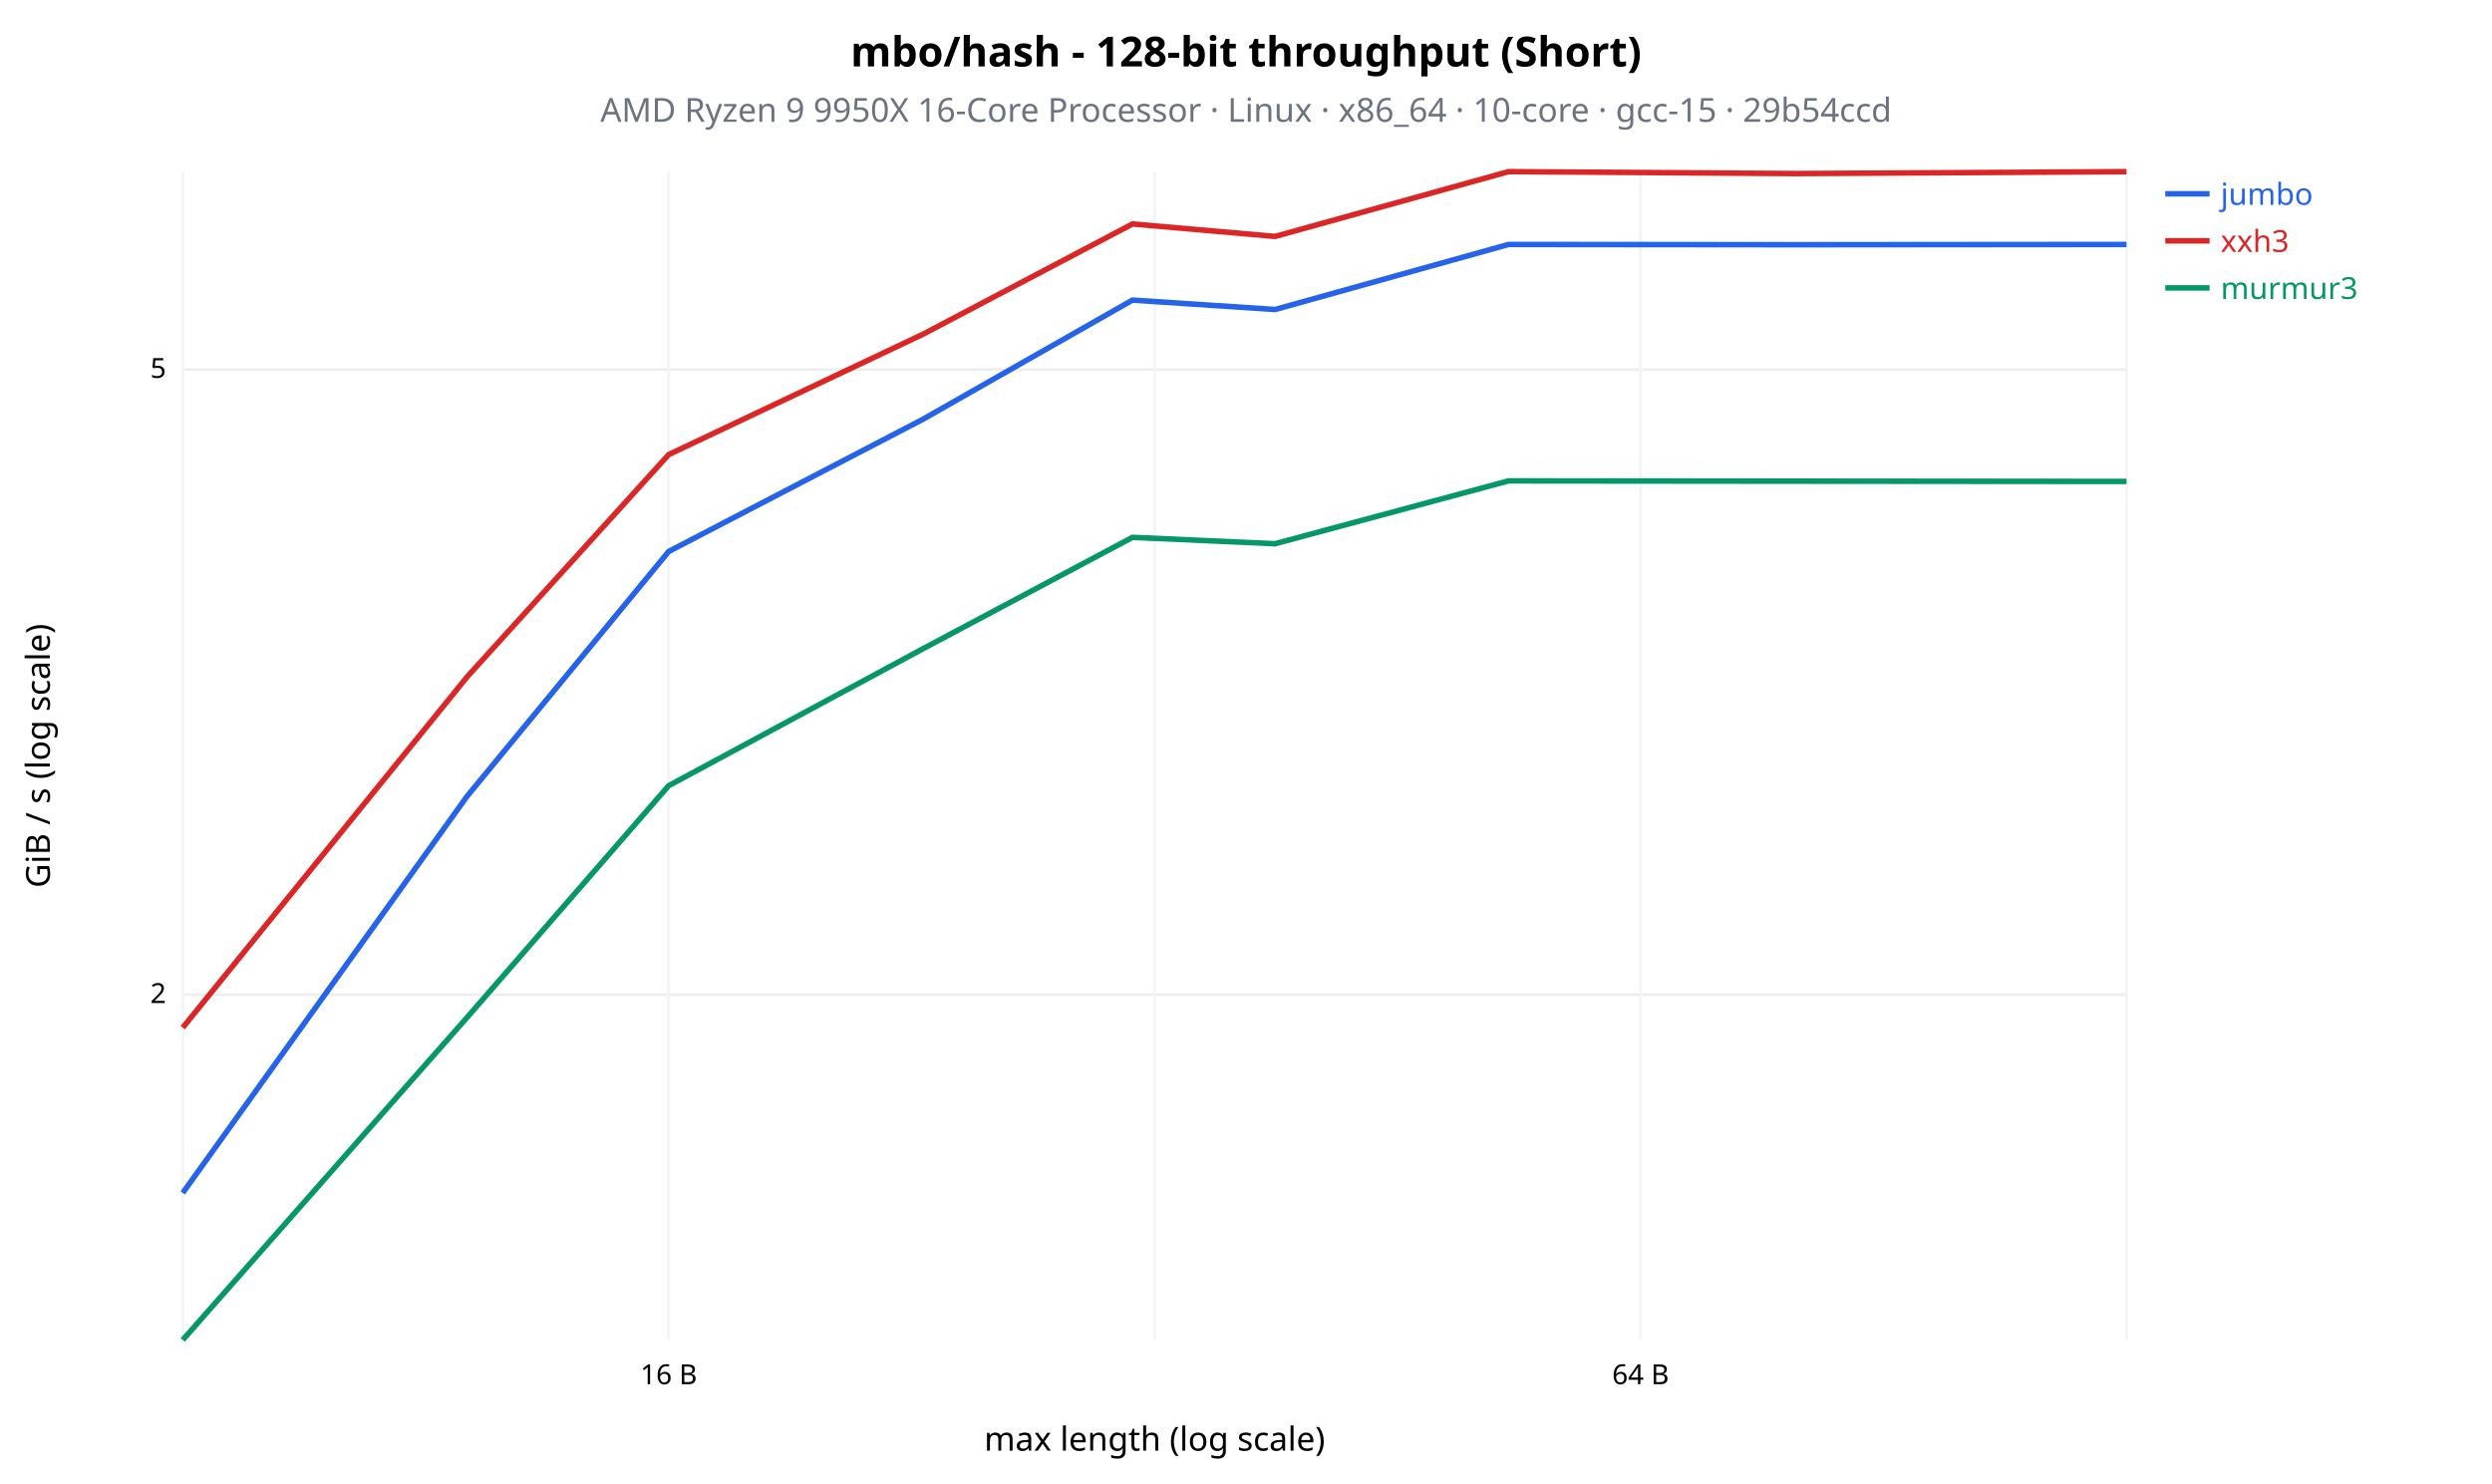
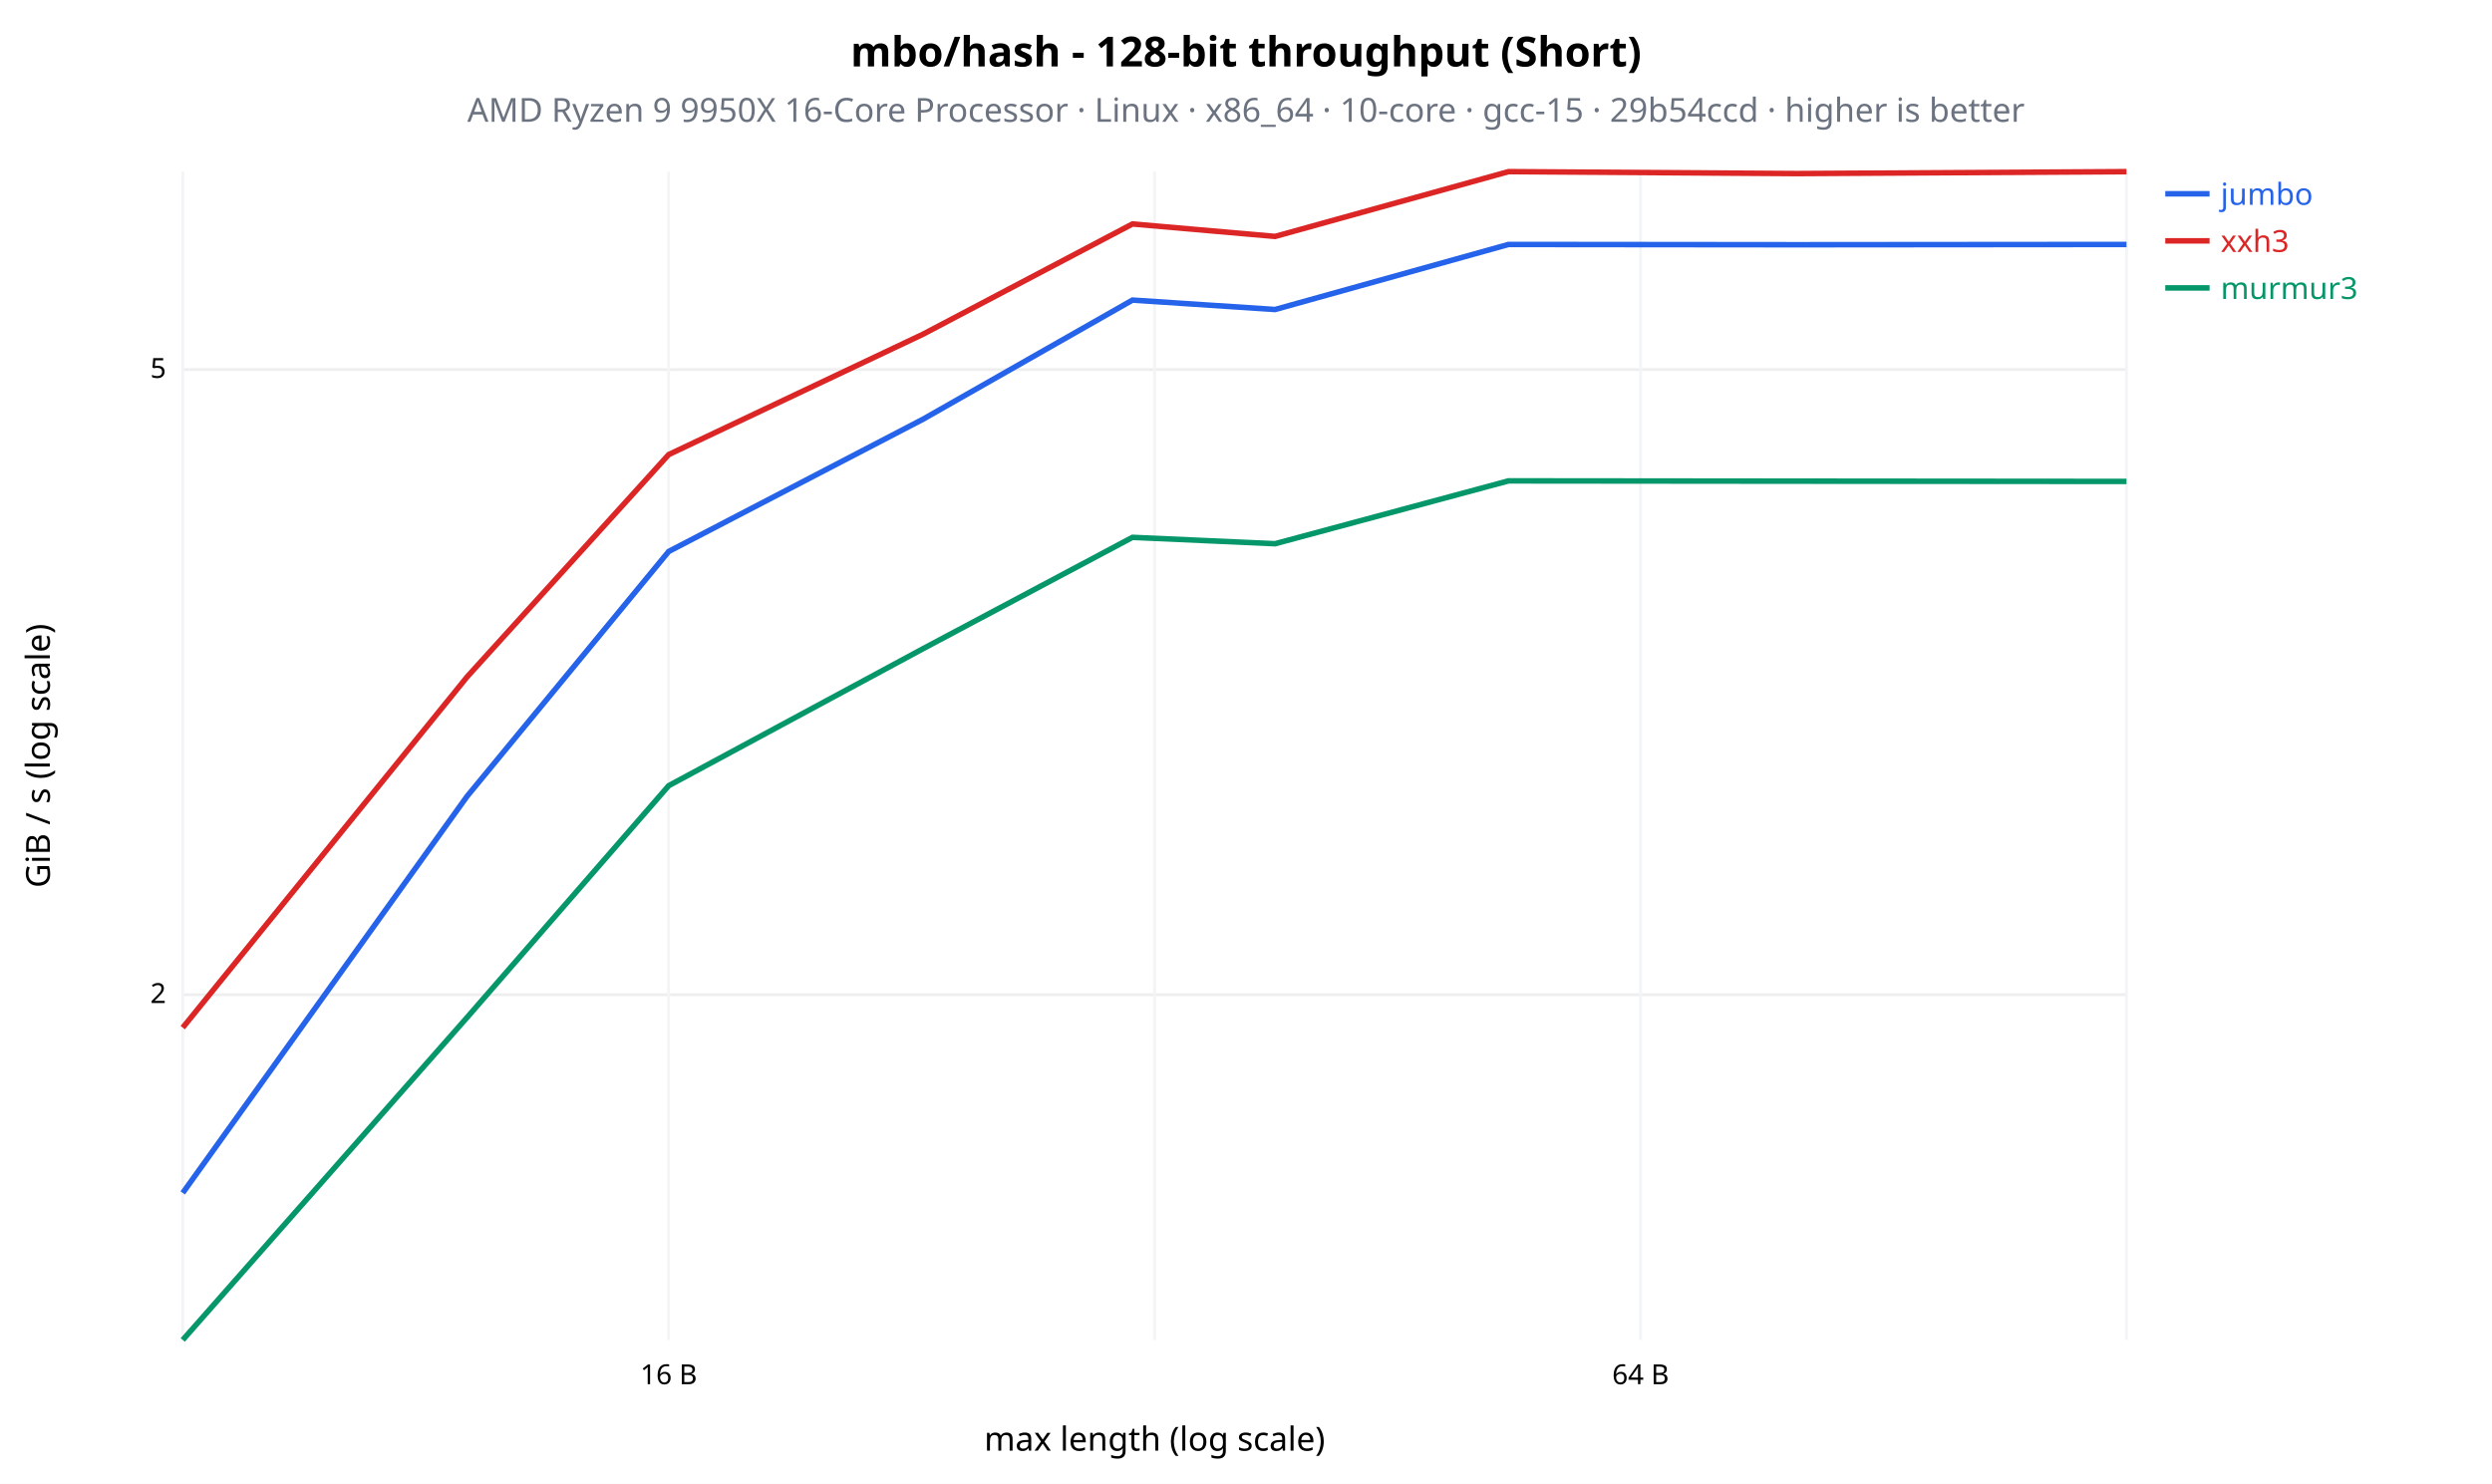
<svg xmlns="http://www.w3.org/2000/svg" width="900" height="536" font-family="sans-serif">
  <rect width="900" height="536" fill="white" />
  <text x="450" y="24" font-size="15" font-weight="bold" text-anchor="middle">mbo/hash - 128-bit throughput (Short)</text>
-   <text x="450" y="44" font-size="12" fill="#6b7280" text-anchor="middle">AMD Ryzen 9 9950X 16-Core Processor · Linux · x86_64 · 10-core · gcc-15 · 29b54ccd</text>
+   <text x="450" y="44" font-size="12" fill="#6b7280" text-anchor="middle">AMD Ryzen 9 9950X 16-Core Processor · Linux · x86_64 · 10-core · gcc-15 · 29b54ccd · higher is better</text>
  <line x1="66" y1="359.3" x2="768.0" y2="359.3" stroke="#eee" />
  <text x="60" y="362.3" font-size="10" text-anchor="end">2</text>
  <line x1="66" y1="133.5" x2="768.0" y2="133.5" stroke="#eee" />
  <text x="60" y="136.5" font-size="10" text-anchor="end">5</text>
  <line x1="66.0" y1="62" x2="66.0" y2="484.0" stroke="#f3f4f6" />
  <line x1="241.5" y1="62" x2="241.5" y2="484.0" stroke="#f3f4f6" />
  <text x="241.5" y="500.0" font-size="10" text-anchor="middle">16 B</text>
  <line x1="417.0" y1="62" x2="417.0" y2="484.0" stroke="#f3f4f6" />
  <line x1="592.5" y1="62" x2="592.5" y2="484.0" stroke="#f3f4f6" />
  <text x="592.5" y="500.0" font-size="10" text-anchor="middle">64 B</text>
  <line x1="768.0" y1="62" x2="768.0" y2="484.0" stroke="#f3f4f6" />
  <text x="417" y="524" font-size="12" text-anchor="middle">max length (log scale)</text>
  <text x="18" y="273" font-size="12" transform="rotate(-90 18 273)" text-anchor="middle">GiB / s (log scale)</text>
  <polyline points="66.0,430.9 168.7,287.6 241.5,199.2 333.4,151.4 409.0,108.4 460.5,111.8 544.8,88.3 649.0,88.4 768.0,88.3" fill="none" stroke="#2563eb" stroke-width="2" />
  <line x1="782.0" y1="70.0" x2="798.0" y2="70.0" stroke="#2563eb" stroke-width="2" />
  <text x="802.0" y="74.0" font-size="11" fill="#2563eb">jumbo</text>
  <polyline points="66.0,371.2 168.7,244.5 241.5,164.2 333.4,120.7 409.0,80.9 460.5,85.4 544.8,62.0 649.0,62.7 768.0,62.0" fill="none" stroke="#dc2626" stroke-width="2" />
  <line x1="782.0" y1="87.0" x2="798.0" y2="87.0" stroke="#dc2626" stroke-width="2" />
  <text x="802.0" y="91.0" font-size="11" fill="#dc2626">xxh3</text>
  <polyline points="66.0,484.0 168.7,367.5 241.5,283.8 333.4,234.3 409.0,194.1 460.5,196.4 544.8,173.7 649.0,173.8 768.0,173.9" fill="none" stroke="#059669" stroke-width="2" />
  <line x1="782.0" y1="104.0" x2="798.0" y2="104.0" stroke="#059669" stroke-width="2" />
  <text x="802.0" y="108.0" font-size="11" fill="#059669">murmur3</text>
</svg>
